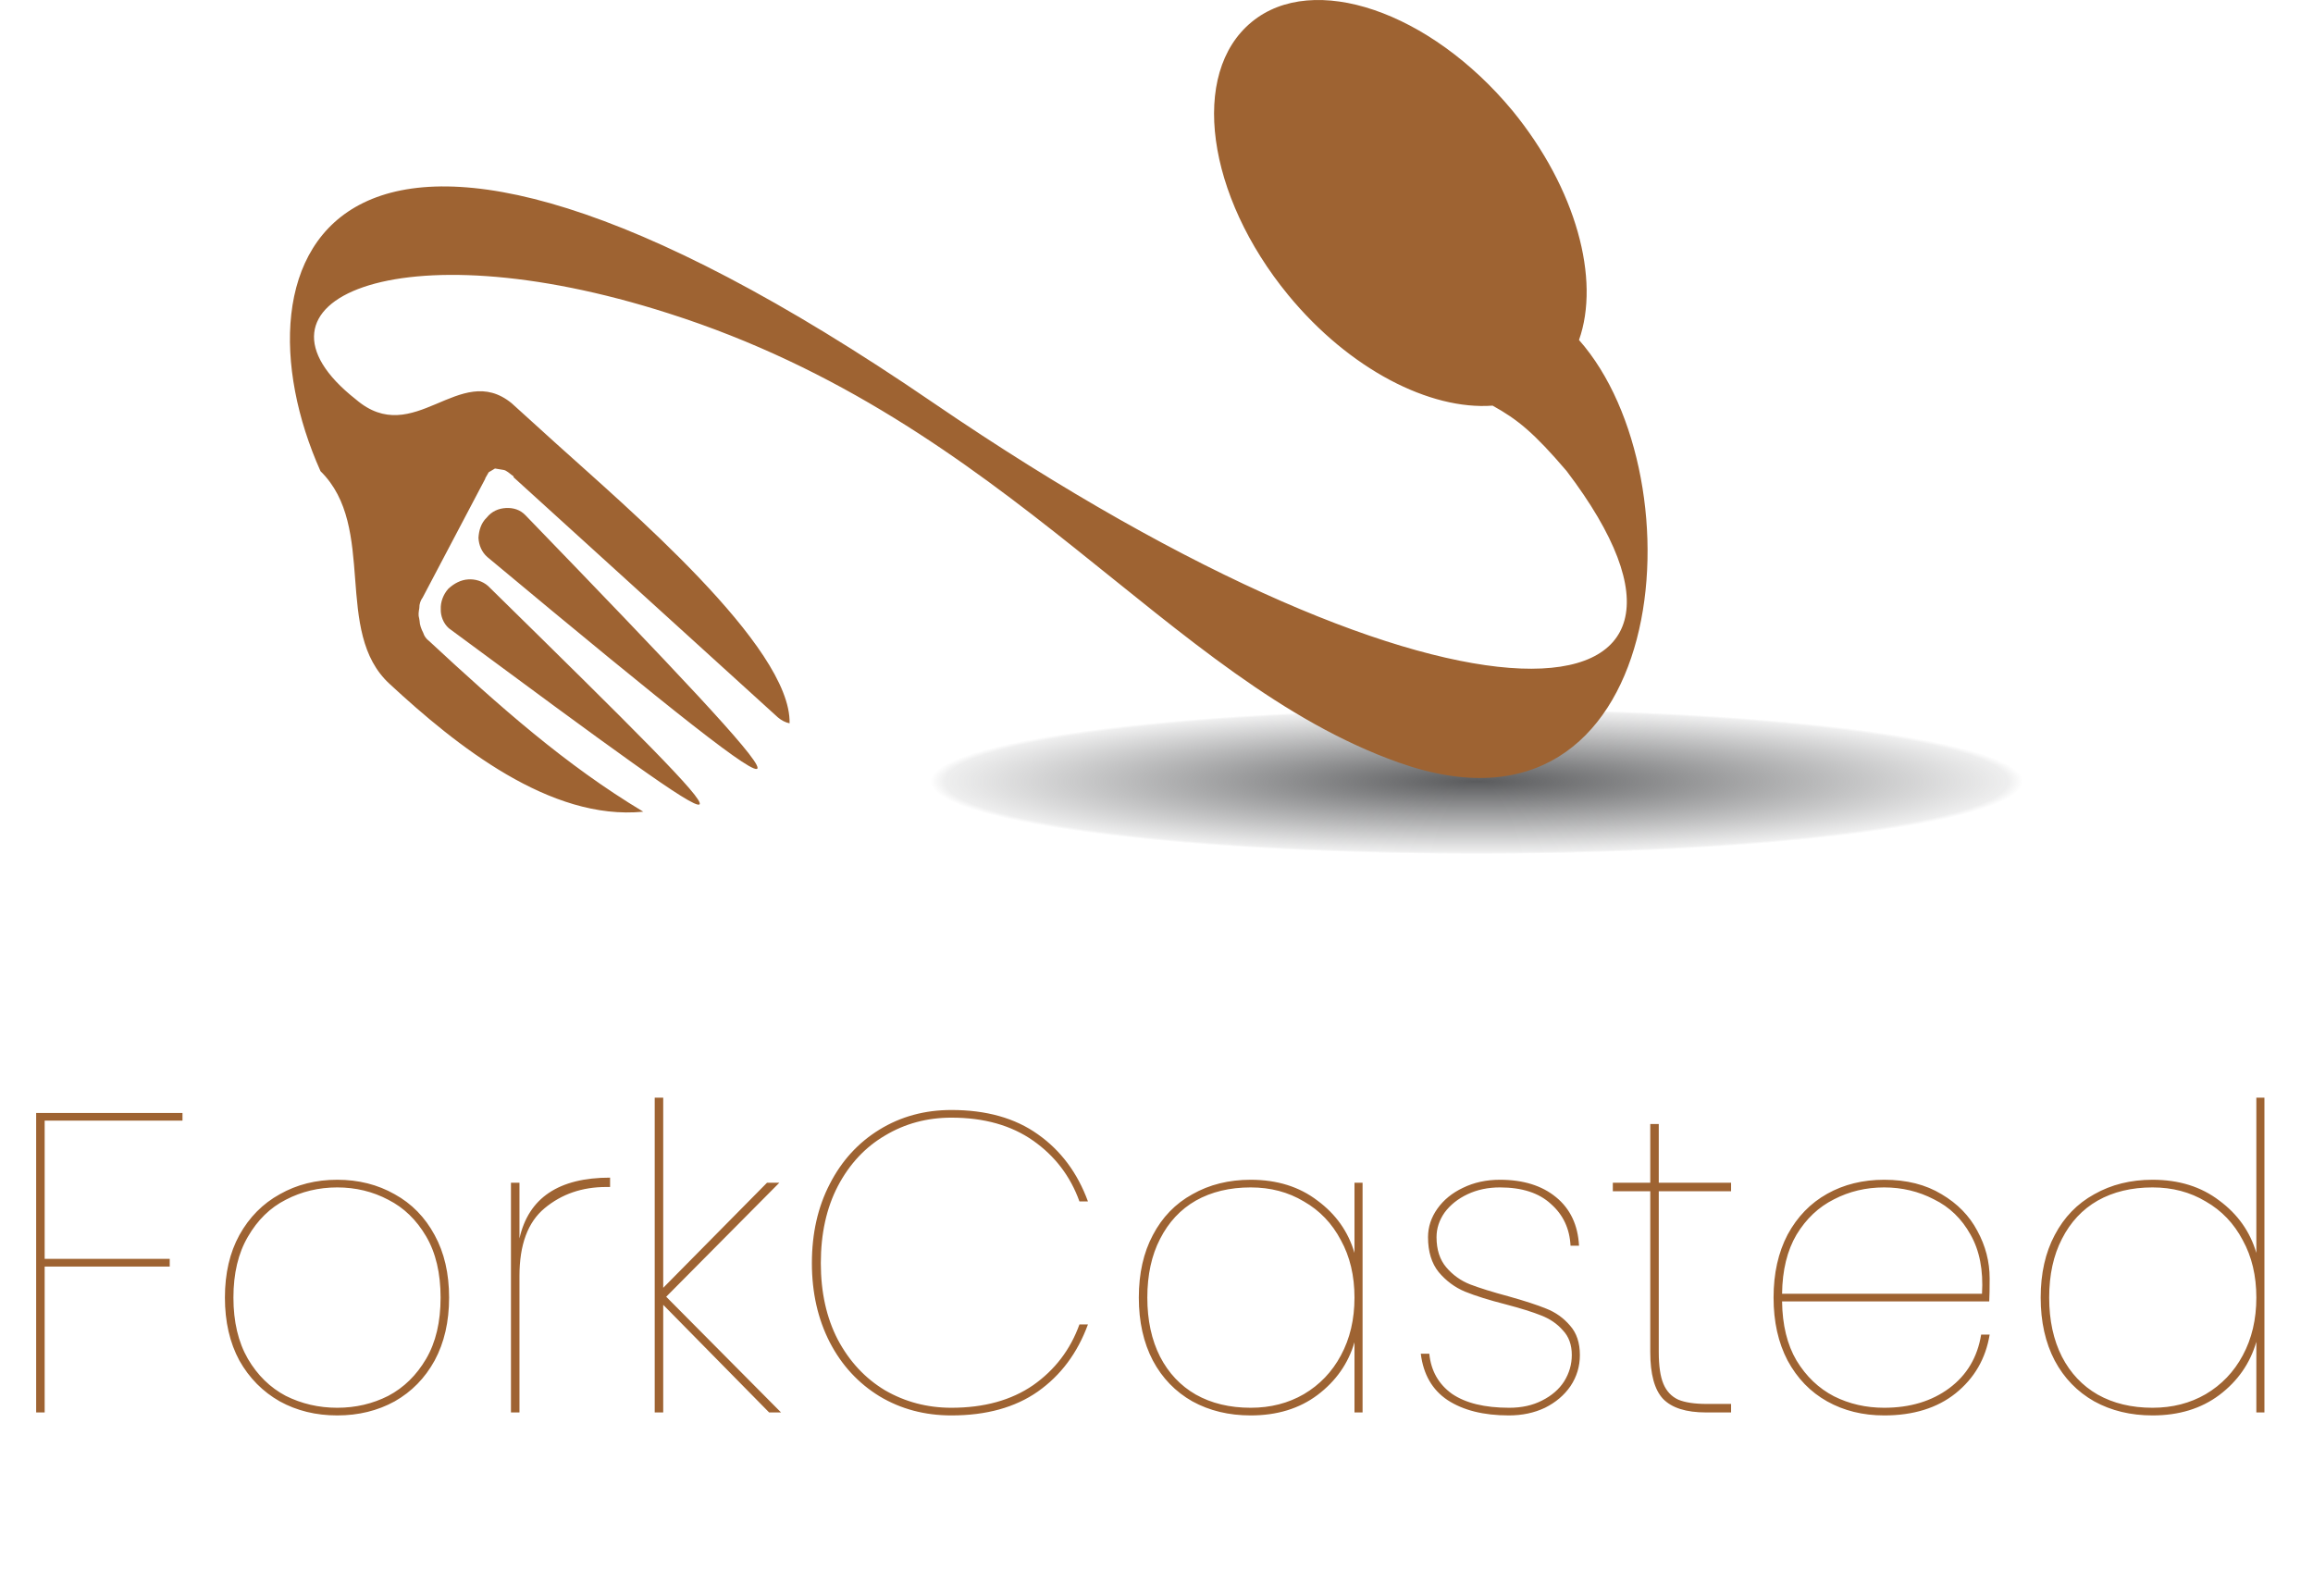
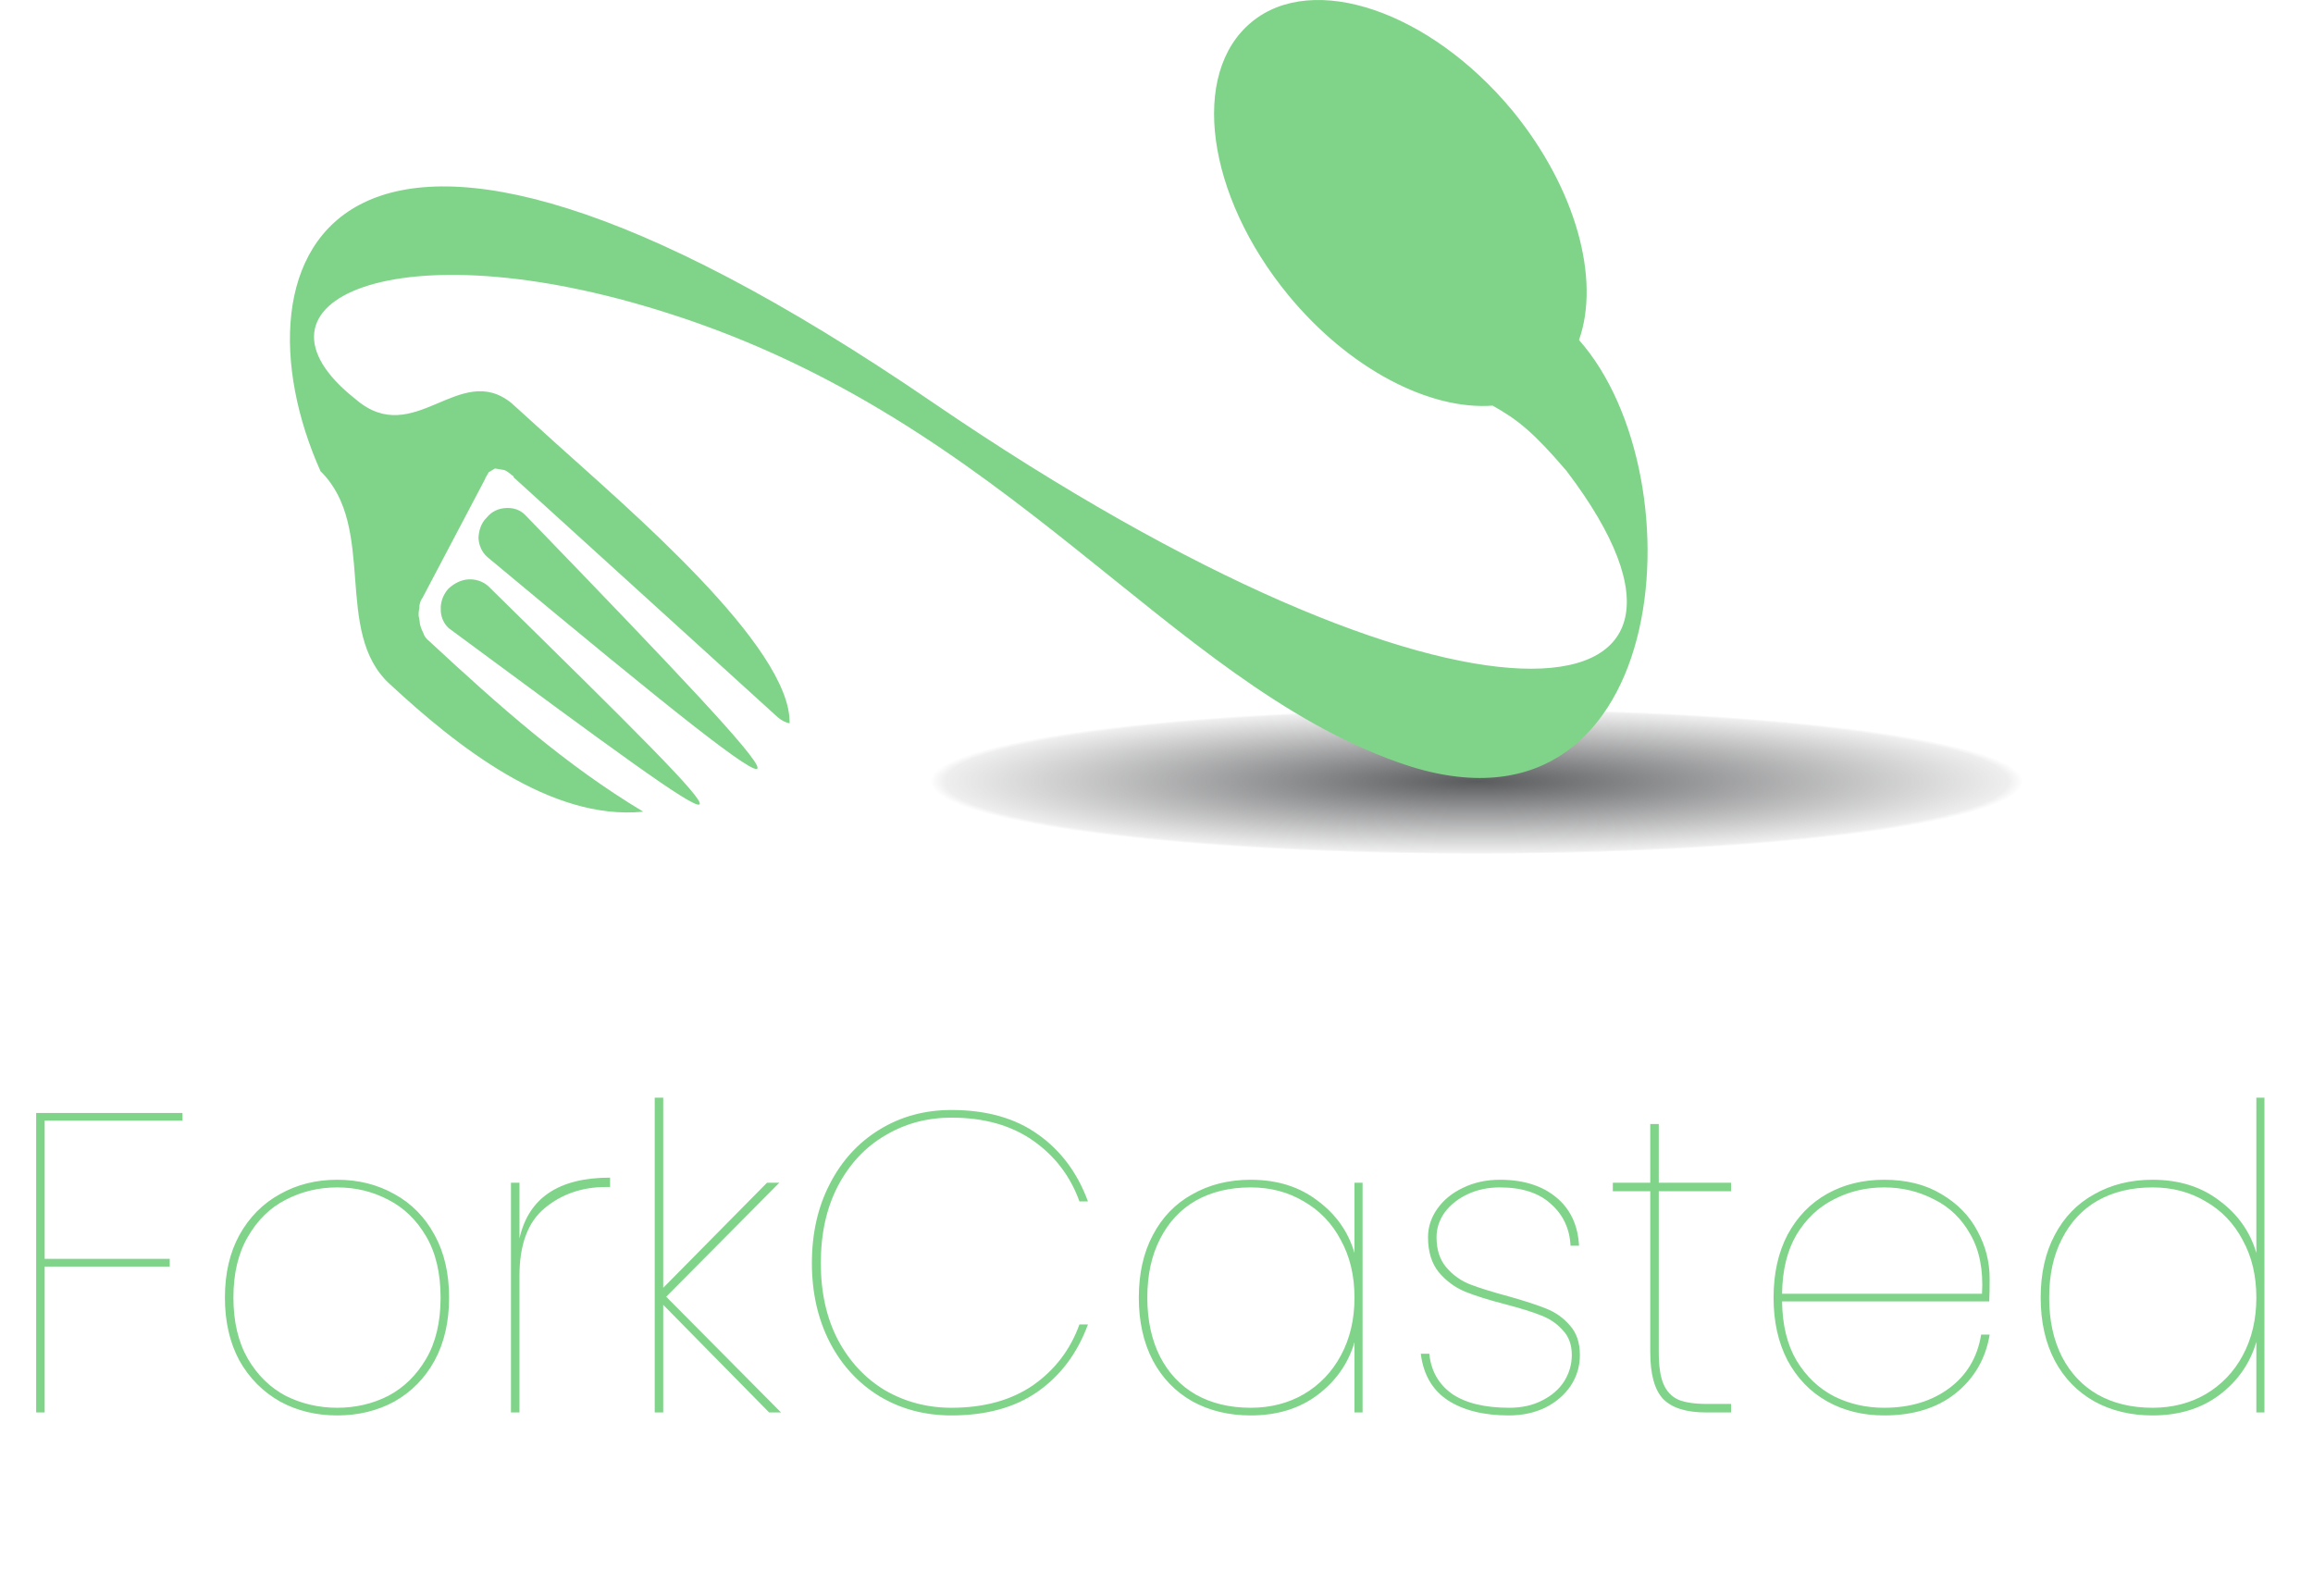
<svg xmlns="http://www.w3.org/2000/svg" width="87" height="60" viewBox="0 0 87 60" fill="none">
  <path d="M55.543 32.126C44.185 32.126 34.984 30.902 34.984 29.397C34.984 27.883 44.185 26.661 55.543 26.661C66.892 26.661 76.095 27.883 76.095 29.397C76.095 30.902 66.892 32.126 55.543 32.126Z" fill="url(#paint0_radial_601_464)" />
-   <path fill-rule="evenodd" clip-rule="evenodd" d="M19.768 19.383C19.564 19.168 19.304 19.094 19.031 19.108C18.757 19.122 18.498 19.229 18.307 19.469C18.091 19.673 18.012 19.961 17.997 20.23C18.011 20.503 18.118 20.763 18.328 20.949C32.37 32.66 30.916 30.908 19.768 19.383ZM18.357 22.039C18.147 21.853 17.858 21.774 17.613 21.793C17.34 21.807 17.076 21.945 16.859 22.149C16.673 22.36 16.566 22.643 16.579 22.916C16.57 23.156 16.671 23.443 16.882 23.63C29.085 32.649 29.329 32.811 18.357 22.039ZM52.613 28.682C62.831 32.302 64.003 17.997 59.392 12.788C60.198 10.512 59.294 7.104 56.892 4.166C53.783 0.417 49.391 -1.076 47.081 0.826C44.735 2.753 45.379 7.354 48.457 11.099C50.76 13.898 53.788 15.432 56.142 15.257C57.079 15.776 57.69 16.27 58.924 17.714C66.331 27.463 54.854 28.635 35.108 15.153C12.203 -0.524 8.548 9.896 12.056 17.723C14.204 19.831 12.515 23.77 14.658 25.727C17.164 28.049 20.698 30.876 24.195 30.53C21.264 28.77 18.798 26.576 16.137 24.108C16.032 24.03 15.957 23.927 15.918 23.799C15.85 23.669 15.787 23.506 15.782 23.354L15.767 23.262C15.727 23.135 15.747 23.018 15.772 22.87C15.769 22.719 15.821 22.578 15.9 22.471L18.249 18.012L18.255 17.983L18.382 17.763L18.618 17.622L18.939 17.675C19.057 17.695 19.159 17.803 19.32 17.921L19.316 17.95L29.256 26.98C29.387 27.093 29.553 27.18 29.699 27.205C29.765 24.321 23.533 19.052 20.917 16.682L19.242 15.164C17.279 13.567 15.572 16.898 13.385 15.022C8.751 11.377 14.848 8.484 25.149 11.787C37.972 15.875 43.877 25.583 52.613 28.682Z" fill="#9E6332" />
-   <path d="M6.864 41.862V42.15H1.68V47.35H6.384V47.638H1.68V53.126H1.36V41.862H6.864ZM12.684 53.238C11.884 53.238 11.164 53.062 10.524 52.71C9.884 52.347 9.377 51.835 9.004 51.174C8.641 50.502 8.46 49.712 8.46 48.806C8.46 47.899 8.641 47.115 9.004 46.454C9.377 45.782 9.884 45.27 10.524 44.918C11.164 44.555 11.884 44.374 12.684 44.374C13.484 44.374 14.204 44.555 14.844 44.918C15.484 45.27 15.985 45.782 16.348 46.454C16.711 47.115 16.892 47.899 16.892 48.806C16.892 49.712 16.711 50.502 16.348 51.174C15.985 51.835 15.484 52.347 14.844 52.71C14.204 53.062 13.484 53.238 12.684 53.238ZM12.684 52.95C13.377 52.95 14.017 52.8 14.604 52.502C15.191 52.192 15.665 51.728 16.028 51.11C16.391 50.491 16.572 49.723 16.572 48.806C16.572 47.888 16.391 47.12 16.028 46.502C15.665 45.883 15.191 45.424 14.604 45.126C14.017 44.816 13.377 44.662 12.684 44.662C11.991 44.662 11.345 44.816 10.748 45.126C10.161 45.424 9.687 45.888 9.324 46.518C8.961 47.136 8.78 47.899 8.78 48.806C8.78 49.712 8.961 50.48 9.324 51.11C9.687 51.728 10.161 52.192 10.748 52.502C11.345 52.8 11.991 52.95 12.684 52.95ZM19.539 46.582C19.881 45.056 21.017 44.294 22.947 44.294V44.646H22.803C21.897 44.646 21.123 44.912 20.483 45.446C19.854 45.968 19.539 46.816 19.539 47.99V53.126H19.219V44.486H19.539V46.582ZM28.93 53.126L24.946 49.078V53.126H24.626V41.286H24.946V48.438L28.85 44.486H29.314L25.058 48.774L29.378 53.126H28.93ZM30.538 47.51C30.538 46.39 30.762 45.398 31.21 44.534C31.658 43.659 32.282 42.976 33.082 42.486C33.882 41.995 34.783 41.75 35.786 41.75C37.098 41.75 38.181 42.054 39.034 42.662C39.898 43.27 40.528 44.112 40.922 45.19H40.602C40.261 44.24 39.679 43.478 38.858 42.902C38.037 42.326 37.013 42.038 35.786 42.038C34.869 42.038 34.037 42.262 33.29 42.71C32.544 43.147 31.951 43.782 31.514 44.614C31.087 45.435 30.874 46.4 30.874 47.51C30.874 48.608 31.087 49.568 31.514 50.39C31.951 51.211 32.544 51.846 33.29 52.294C34.047 52.731 34.88 52.95 35.786 52.95C37.013 52.95 38.037 52.667 38.858 52.102C39.679 51.526 40.261 50.763 40.602 49.814H40.922C40.528 50.891 39.898 51.734 39.034 52.342C38.181 52.939 37.098 53.238 35.786 53.238C34.783 53.238 33.882 52.998 33.082 52.518C32.282 52.027 31.658 51.35 31.21 50.486C30.762 49.611 30.538 48.619 30.538 47.51ZM42.835 48.806C42.835 47.899 43.011 47.115 43.363 46.454C43.715 45.782 44.211 45.27 44.851 44.918C45.491 44.555 46.222 44.374 47.043 44.374C48.035 44.374 48.872 44.635 49.555 45.158C50.248 45.67 50.712 46.326 50.947 47.126V44.486H51.251V53.126H50.947V50.486C50.712 51.286 50.248 51.947 49.555 52.47C48.872 52.982 48.035 53.238 47.043 53.238C46.222 53.238 45.491 53.062 44.851 52.71C44.211 52.347 43.715 51.835 43.363 51.174C43.011 50.502 42.835 49.712 42.835 48.806ZM50.947 48.806C50.947 47.984 50.776 47.264 50.435 46.646C50.104 46.016 49.64 45.531 49.043 45.19C48.456 44.838 47.79 44.662 47.043 44.662C46.254 44.662 45.566 44.827 44.979 45.158C44.403 45.488 43.955 45.968 43.635 46.598C43.315 47.216 43.155 47.952 43.155 48.806C43.155 49.659 43.315 50.4 43.635 51.03C43.955 51.648 44.403 52.123 44.979 52.454C45.566 52.784 46.254 52.95 47.043 52.95C47.79 52.95 48.456 52.779 49.043 52.438C49.64 52.086 50.104 51.6 50.435 50.982C50.776 50.352 50.947 49.627 50.947 48.806ZM56.753 53.238C55.804 53.238 55.036 53.046 54.449 52.662C53.873 52.278 53.537 51.696 53.441 50.918H53.761C53.825 51.558 54.108 52.059 54.609 52.422C55.121 52.774 55.841 52.95 56.769 52.95C57.239 52.95 57.649 52.859 58.001 52.678C58.364 52.496 58.641 52.256 58.833 51.958C59.025 51.648 59.121 51.318 59.121 50.966C59.121 50.582 59.009 50.272 58.785 50.038C58.572 49.792 58.3 49.606 57.969 49.478C57.649 49.35 57.207 49.211 56.641 49.062C56.012 48.902 55.5 48.742 55.105 48.582C54.721 48.422 54.391 48.176 54.113 47.846C53.847 47.515 53.713 47.078 53.713 46.534C53.713 46.15 53.831 45.792 54.065 45.462C54.3 45.131 54.62 44.87 55.025 44.678C55.441 44.475 55.905 44.374 56.417 44.374C57.292 44.374 57.996 44.592 58.529 45.03C59.063 45.467 59.351 46.075 59.393 46.854H59.073C59.041 46.214 58.796 45.691 58.337 45.286C57.889 44.87 57.249 44.662 56.417 44.662C55.969 44.662 55.564 44.747 55.201 44.918C54.839 45.088 54.551 45.318 54.337 45.606C54.135 45.894 54.033 46.203 54.033 46.534C54.033 47.003 54.156 47.382 54.401 47.67C54.647 47.958 54.945 48.171 55.297 48.31C55.66 48.448 56.14 48.598 56.737 48.758C57.345 48.928 57.82 49.083 58.161 49.222C58.513 49.36 58.812 49.574 59.057 49.862C59.303 50.139 59.425 50.507 59.425 50.966C59.425 51.392 59.308 51.782 59.073 52.134C58.839 52.475 58.519 52.747 58.113 52.95C57.708 53.142 57.255 53.238 56.753 53.238ZM62.392 44.806V50.854C62.392 51.376 62.45 51.776 62.568 52.054C62.685 52.331 62.872 52.528 63.128 52.646C63.384 52.752 63.741 52.806 64.2 52.806H65.112V53.126H64.168C63.421 53.126 62.882 52.955 62.552 52.614C62.232 52.272 62.072 51.686 62.072 50.854V44.806H60.664V44.486H62.072V42.278H62.392V44.486H65.112V44.806H62.392ZM70.87 52.95C71.841 52.95 72.657 52.704 73.318 52.214C73.979 51.723 74.379 51.051 74.518 50.198H74.838C74.689 51.104 74.262 51.84 73.558 52.406C72.865 52.96 71.969 53.238 70.87 53.238C70.07 53.238 69.355 53.062 68.726 52.71C68.097 52.358 67.601 51.846 67.238 51.174C66.886 50.502 66.71 49.712 66.71 48.806C66.71 47.899 66.886 47.11 67.238 46.438C67.601 45.766 68.097 45.254 68.726 44.902C69.355 44.55 70.07 44.374 70.87 44.374C71.713 44.374 72.433 44.555 73.03 44.918C73.627 45.27 74.075 45.728 74.374 46.294C74.683 46.859 74.838 47.456 74.838 48.086C74.838 48.47 74.833 48.758 74.822 48.95H67.03C67.041 49.835 67.222 50.576 67.574 51.174C67.937 51.771 68.406 52.219 68.982 52.518C69.558 52.806 70.187 52.95 70.87 52.95ZM70.87 44.662C70.187 44.662 69.558 44.811 68.982 45.11C68.406 45.398 67.937 45.84 67.574 46.438C67.222 47.035 67.041 47.776 67.03 48.662H74.55C74.603 47.776 74.459 47.035 74.118 46.438C73.787 45.84 73.329 45.398 72.742 45.11C72.166 44.811 71.542 44.662 70.87 44.662ZM76.757 48.806C76.757 47.899 76.933 47.115 77.285 46.454C77.637 45.782 78.133 45.27 78.773 44.918C79.413 44.555 80.144 44.374 80.965 44.374C81.957 44.374 82.794 44.635 83.477 45.158C84.17 45.67 84.634 46.326 84.869 47.126V41.286H85.173V53.126H84.869V50.47C84.634 51.28 84.17 51.947 83.477 52.47C82.794 52.982 81.957 53.238 80.965 53.238C80.144 53.238 79.413 53.062 78.773 52.71C78.133 52.347 77.637 51.835 77.285 51.174C76.933 50.502 76.757 49.712 76.757 48.806ZM84.869 48.806C84.869 47.984 84.698 47.264 84.357 46.646C84.026 46.016 83.562 45.531 82.965 45.19C82.378 44.838 81.712 44.662 80.965 44.662C80.175 44.662 79.487 44.827 78.901 45.158C78.325 45.488 77.877 45.968 77.557 46.598C77.237 47.216 77.077 47.952 77.077 48.806C77.077 49.659 77.237 50.4 77.557 51.03C77.877 51.648 78.325 52.123 78.901 52.454C79.487 52.784 80.175 52.95 80.965 52.95C81.712 52.95 82.378 52.779 82.965 52.438C83.562 52.086 84.026 51.6 84.357 50.982C84.698 50.352 84.869 49.627 84.869 48.806Z" fill="#9E6332" />
+   <path fill-rule="evenodd" clip-rule="evenodd" d="M19.768 19.383C19.564 19.168 19.304 19.094 19.031 19.108C18.757 19.122 18.498 19.229 18.307 19.469C18.091 19.673 18.012 19.961 17.997 20.23C18.011 20.503 18.118 20.763 18.328 20.949C32.37 32.66 30.916 30.908 19.768 19.383ZM18.357 22.039C18.147 21.853 17.858 21.774 17.613 21.793C17.34 21.807 17.076 21.945 16.859 22.149C16.673 22.36 16.566 22.643 16.579 22.916C16.57 23.156 16.671 23.443 16.882 23.63C29.085 32.649 29.329 32.811 18.357 22.039ZM52.613 28.682C62.831 32.302 64.003 17.997 59.392 12.788C60.198 10.512 59.294 7.104 56.892 4.166C53.783 0.417 49.391 -1.076 47.081 0.826C44.735 2.753 45.379 7.354 48.457 11.099C50.76 13.898 53.788 15.432 56.142 15.257C57.079 15.776 57.69 16.27 58.924 17.714C66.331 27.463 54.854 28.635 35.108 15.153C12.203 -0.524 8.548 9.896 12.056 17.723C14.204 19.831 12.515 23.77 14.658 25.727C17.164 28.049 20.698 30.876 24.195 30.53C21.264 28.77 18.798 26.576 16.137 24.108C16.032 24.03 15.957 23.927 15.918 23.799C15.85 23.669 15.787 23.506 15.782 23.354L15.767 23.262C15.727 23.135 15.747 23.018 15.772 22.87C15.769 22.719 15.821 22.578 15.9 22.471L18.249 18.012L18.255 17.983L18.382 17.763L18.618 17.622L18.939 17.675C19.057 17.695 19.159 17.803 19.32 17.921L19.316 17.95L29.256 26.98C29.387 27.093 29.553 27.18 29.699 27.205C29.765 24.321 23.533 19.052 20.917 16.682L19.242 15.164C17.279 13.567 15.572 16.898 13.385 15.022C8.751 11.377 14.848 8.484 25.149 11.787C37.972 15.875 43.877 25.583 52.613 28.682Z" fill="#80D489" />
+   <path d="M6.864 41.862V42.15H1.68V47.35H6.384V47.638H1.68V53.126H1.36V41.862H6.864ZM12.684 53.238C11.884 53.238 11.164 53.062 10.524 52.71C9.884 52.347 9.377 51.835 9.004 51.174C8.641 50.502 8.46 49.712 8.46 48.806C8.46 47.899 8.641 47.115 9.004 46.454C9.377 45.782 9.884 45.27 10.524 44.918C11.164 44.555 11.884 44.374 12.684 44.374C13.484 44.374 14.204 44.555 14.844 44.918C15.484 45.27 15.985 45.782 16.348 46.454C16.711 47.115 16.892 47.899 16.892 48.806C16.892 49.712 16.711 50.502 16.348 51.174C15.985 51.835 15.484 52.347 14.844 52.71C14.204 53.062 13.484 53.238 12.684 53.238ZM12.684 52.95C13.377 52.95 14.017 52.8 14.604 52.502C15.191 52.192 15.665 51.728 16.028 51.11C16.391 50.491 16.572 49.723 16.572 48.806C16.572 47.888 16.391 47.12 16.028 46.502C15.665 45.883 15.191 45.424 14.604 45.126C14.017 44.816 13.377 44.662 12.684 44.662C11.991 44.662 11.345 44.816 10.748 45.126C10.161 45.424 9.687 45.888 9.324 46.518C8.961 47.136 8.78 47.899 8.78 48.806C8.78 49.712 8.961 50.48 9.324 51.11C9.687 51.728 10.161 52.192 10.748 52.502C11.345 52.8 11.991 52.95 12.684 52.95ZM19.539 46.582C19.881 45.056 21.017 44.294 22.947 44.294V44.646H22.803C21.897 44.646 21.123 44.912 20.483 45.446C19.854 45.968 19.539 46.816 19.539 47.99V53.126H19.219V44.486H19.539V46.582ZM28.93 53.126L24.946 49.078V53.126H24.626V41.286H24.946V48.438L28.85 44.486H29.314L25.058 48.774L29.378 53.126H28.93ZM30.538 47.51C30.538 46.39 30.762 45.398 31.21 44.534C31.658 43.659 32.282 42.976 33.082 42.486C33.882 41.995 34.783 41.75 35.786 41.75C37.098 41.75 38.181 42.054 39.034 42.662C39.898 43.27 40.528 44.112 40.922 45.19H40.602C40.261 44.24 39.679 43.478 38.858 42.902C38.037 42.326 37.013 42.038 35.786 42.038C34.869 42.038 34.037 42.262 33.29 42.71C32.544 43.147 31.951 43.782 31.514 44.614C31.087 45.435 30.874 46.4 30.874 47.51C30.874 48.608 31.087 49.568 31.514 50.39C31.951 51.211 32.544 51.846 33.29 52.294C34.047 52.731 34.88 52.95 35.786 52.95C37.013 52.95 38.037 52.667 38.858 52.102C39.679 51.526 40.261 50.763 40.602 49.814H40.922C40.528 50.891 39.898 51.734 39.034 52.342C38.181 52.939 37.098 53.238 35.786 53.238C34.783 53.238 33.882 52.998 33.082 52.518C32.282 52.027 31.658 51.35 31.21 50.486C30.762 49.611 30.538 48.619 30.538 47.51ZM42.835 48.806C42.835 47.899 43.011 47.115 43.363 46.454C43.715 45.782 44.211 45.27 44.851 44.918C45.491 44.555 46.222 44.374 47.043 44.374C48.035 44.374 48.872 44.635 49.555 45.158C50.248 45.67 50.712 46.326 50.947 47.126V44.486H51.251V53.126H50.947V50.486C50.712 51.286 50.248 51.947 49.555 52.47C48.872 52.982 48.035 53.238 47.043 53.238C46.222 53.238 45.491 53.062 44.851 52.71C44.211 52.347 43.715 51.835 43.363 51.174C43.011 50.502 42.835 49.712 42.835 48.806ZM50.947 48.806C50.947 47.984 50.776 47.264 50.435 46.646C50.104 46.016 49.64 45.531 49.043 45.19C48.456 44.838 47.79 44.662 47.043 44.662C46.254 44.662 45.566 44.827 44.979 45.158C44.403 45.488 43.955 45.968 43.635 46.598C43.315 47.216 43.155 47.952 43.155 48.806C43.155 49.659 43.315 50.4 43.635 51.03C43.955 51.648 44.403 52.123 44.979 52.454C45.566 52.784 46.254 52.95 47.043 52.95C47.79 52.95 48.456 52.779 49.043 52.438C49.64 52.086 50.104 51.6 50.435 50.982C50.776 50.352 50.947 49.627 50.947 48.806ZM56.753 53.238C55.804 53.238 55.036 53.046 54.449 52.662C53.873 52.278 53.537 51.696 53.441 50.918H53.761C53.825 51.558 54.108 52.059 54.609 52.422C55.121 52.774 55.841 52.95 56.769 52.95C57.239 52.95 57.649 52.859 58.001 52.678C58.364 52.496 58.641 52.256 58.833 51.958C59.025 51.648 59.121 51.318 59.121 50.966C59.121 50.582 59.009 50.272 58.785 50.038C58.572 49.792 58.3 49.606 57.969 49.478C57.649 49.35 57.207 49.211 56.641 49.062C56.012 48.902 55.5 48.742 55.105 48.582C54.721 48.422 54.391 48.176 54.113 47.846C53.847 47.515 53.713 47.078 53.713 46.534C53.713 46.15 53.831 45.792 54.065 45.462C54.3 45.131 54.62 44.87 55.025 44.678C55.441 44.475 55.905 44.374 56.417 44.374C57.292 44.374 57.996 44.592 58.529 45.03C59.063 45.467 59.351 46.075 59.393 46.854H59.073C59.041 46.214 58.796 45.691 58.337 45.286C57.889 44.87 57.249 44.662 56.417 44.662C55.969 44.662 55.564 44.747 55.201 44.918C54.839 45.088 54.551 45.318 54.337 45.606C54.135 45.894 54.033 46.203 54.033 46.534C54.033 47.003 54.156 47.382 54.401 47.67C54.647 47.958 54.945 48.171 55.297 48.31C55.66 48.448 56.14 48.598 56.737 48.758C57.345 48.928 57.82 49.083 58.161 49.222C58.513 49.36 58.812 49.574 59.057 49.862C59.303 50.139 59.425 50.507 59.425 50.966C59.425 51.392 59.308 51.782 59.073 52.134C58.839 52.475 58.519 52.747 58.113 52.95C57.708 53.142 57.255 53.238 56.753 53.238ZM62.392 44.806V50.854C62.392 51.376 62.45 51.776 62.568 52.054C62.685 52.331 62.872 52.528 63.128 52.646C63.384 52.752 63.741 52.806 64.2 52.806H65.112V53.126H64.168C63.421 53.126 62.882 52.955 62.552 52.614C62.232 52.272 62.072 51.686 62.072 50.854V44.806H60.664V44.486H62.072V42.278H62.392V44.486H65.112V44.806H62.392ZM70.87 52.95C71.841 52.95 72.657 52.704 73.318 52.214C73.979 51.723 74.379 51.051 74.518 50.198H74.838C74.689 51.104 74.262 51.84 73.558 52.406C72.865 52.96 71.969 53.238 70.87 53.238C70.07 53.238 69.355 53.062 68.726 52.71C68.097 52.358 67.601 51.846 67.238 51.174C66.886 50.502 66.71 49.712 66.71 48.806C66.71 47.899 66.886 47.11 67.238 46.438C67.601 45.766 68.097 45.254 68.726 44.902C69.355 44.55 70.07 44.374 70.87 44.374C71.713 44.374 72.433 44.555 73.03 44.918C73.627 45.27 74.075 45.728 74.374 46.294C74.683 46.859 74.838 47.456 74.838 48.086C74.838 48.47 74.833 48.758 74.822 48.95H67.03C67.041 49.835 67.222 50.576 67.574 51.174C67.937 51.771 68.406 52.219 68.982 52.518C69.558 52.806 70.187 52.95 70.87 52.95ZM70.87 44.662C70.187 44.662 69.558 44.811 68.982 45.11C68.406 45.398 67.937 45.84 67.574 46.438C67.222 47.035 67.041 47.776 67.03 48.662H74.55C74.603 47.776 74.459 47.035 74.118 46.438C73.787 45.84 73.329 45.398 72.742 45.11C72.166 44.811 71.542 44.662 70.87 44.662ZM76.757 48.806C76.757 47.899 76.933 47.115 77.285 46.454C77.637 45.782 78.133 45.27 78.773 44.918C79.413 44.555 80.144 44.374 80.965 44.374C81.957 44.374 82.794 44.635 83.477 45.158C84.17 45.67 84.634 46.326 84.869 47.126V41.286H85.173V53.126H84.869V50.47C84.634 51.28 84.17 51.947 83.477 52.47C82.794 52.982 81.957 53.238 80.965 53.238C80.144 53.238 79.413 53.062 78.773 52.71C78.133 52.347 77.637 51.835 77.285 51.174C76.933 50.502 76.757 49.712 76.757 48.806ZM84.869 48.806C84.869 47.984 84.698 47.264 84.357 46.646C84.026 46.016 83.562 45.531 82.965 45.19C82.378 44.838 81.712 44.662 80.965 44.662C80.175 44.662 79.487 44.827 78.901 45.158C78.325 45.488 77.877 45.968 77.557 46.598C77.237 47.216 77.077 47.952 77.077 48.806C77.077 49.659 77.237 50.4 77.557 51.03C77.877 51.648 78.325 52.123 78.901 52.454C79.487 52.784 80.175 52.95 80.965 52.95C81.712 52.95 82.378 52.779 82.965 52.438C83.562 52.086 84.026 51.6 84.357 50.982C84.698 50.352 84.869 49.627 84.869 48.806Z" fill="#80D489" />
  <defs>
    <radialGradient id="paint0_radial_601_464" cx="0" cy="0" r="1" gradientUnits="userSpaceOnUse" gradientTransform="translate(55.5402 29.3943) scale(20.5505 2.73303)">
      <stop stop-color="#5A5B5D" />
      <stop offset="0.973" stop-color="#5A5B5D" stop-opacity="0.1" />
      <stop offset="1" stop-color="#5A5B5D" stop-opacity="0" />
    </radialGradient>
  </defs>
</svg>
